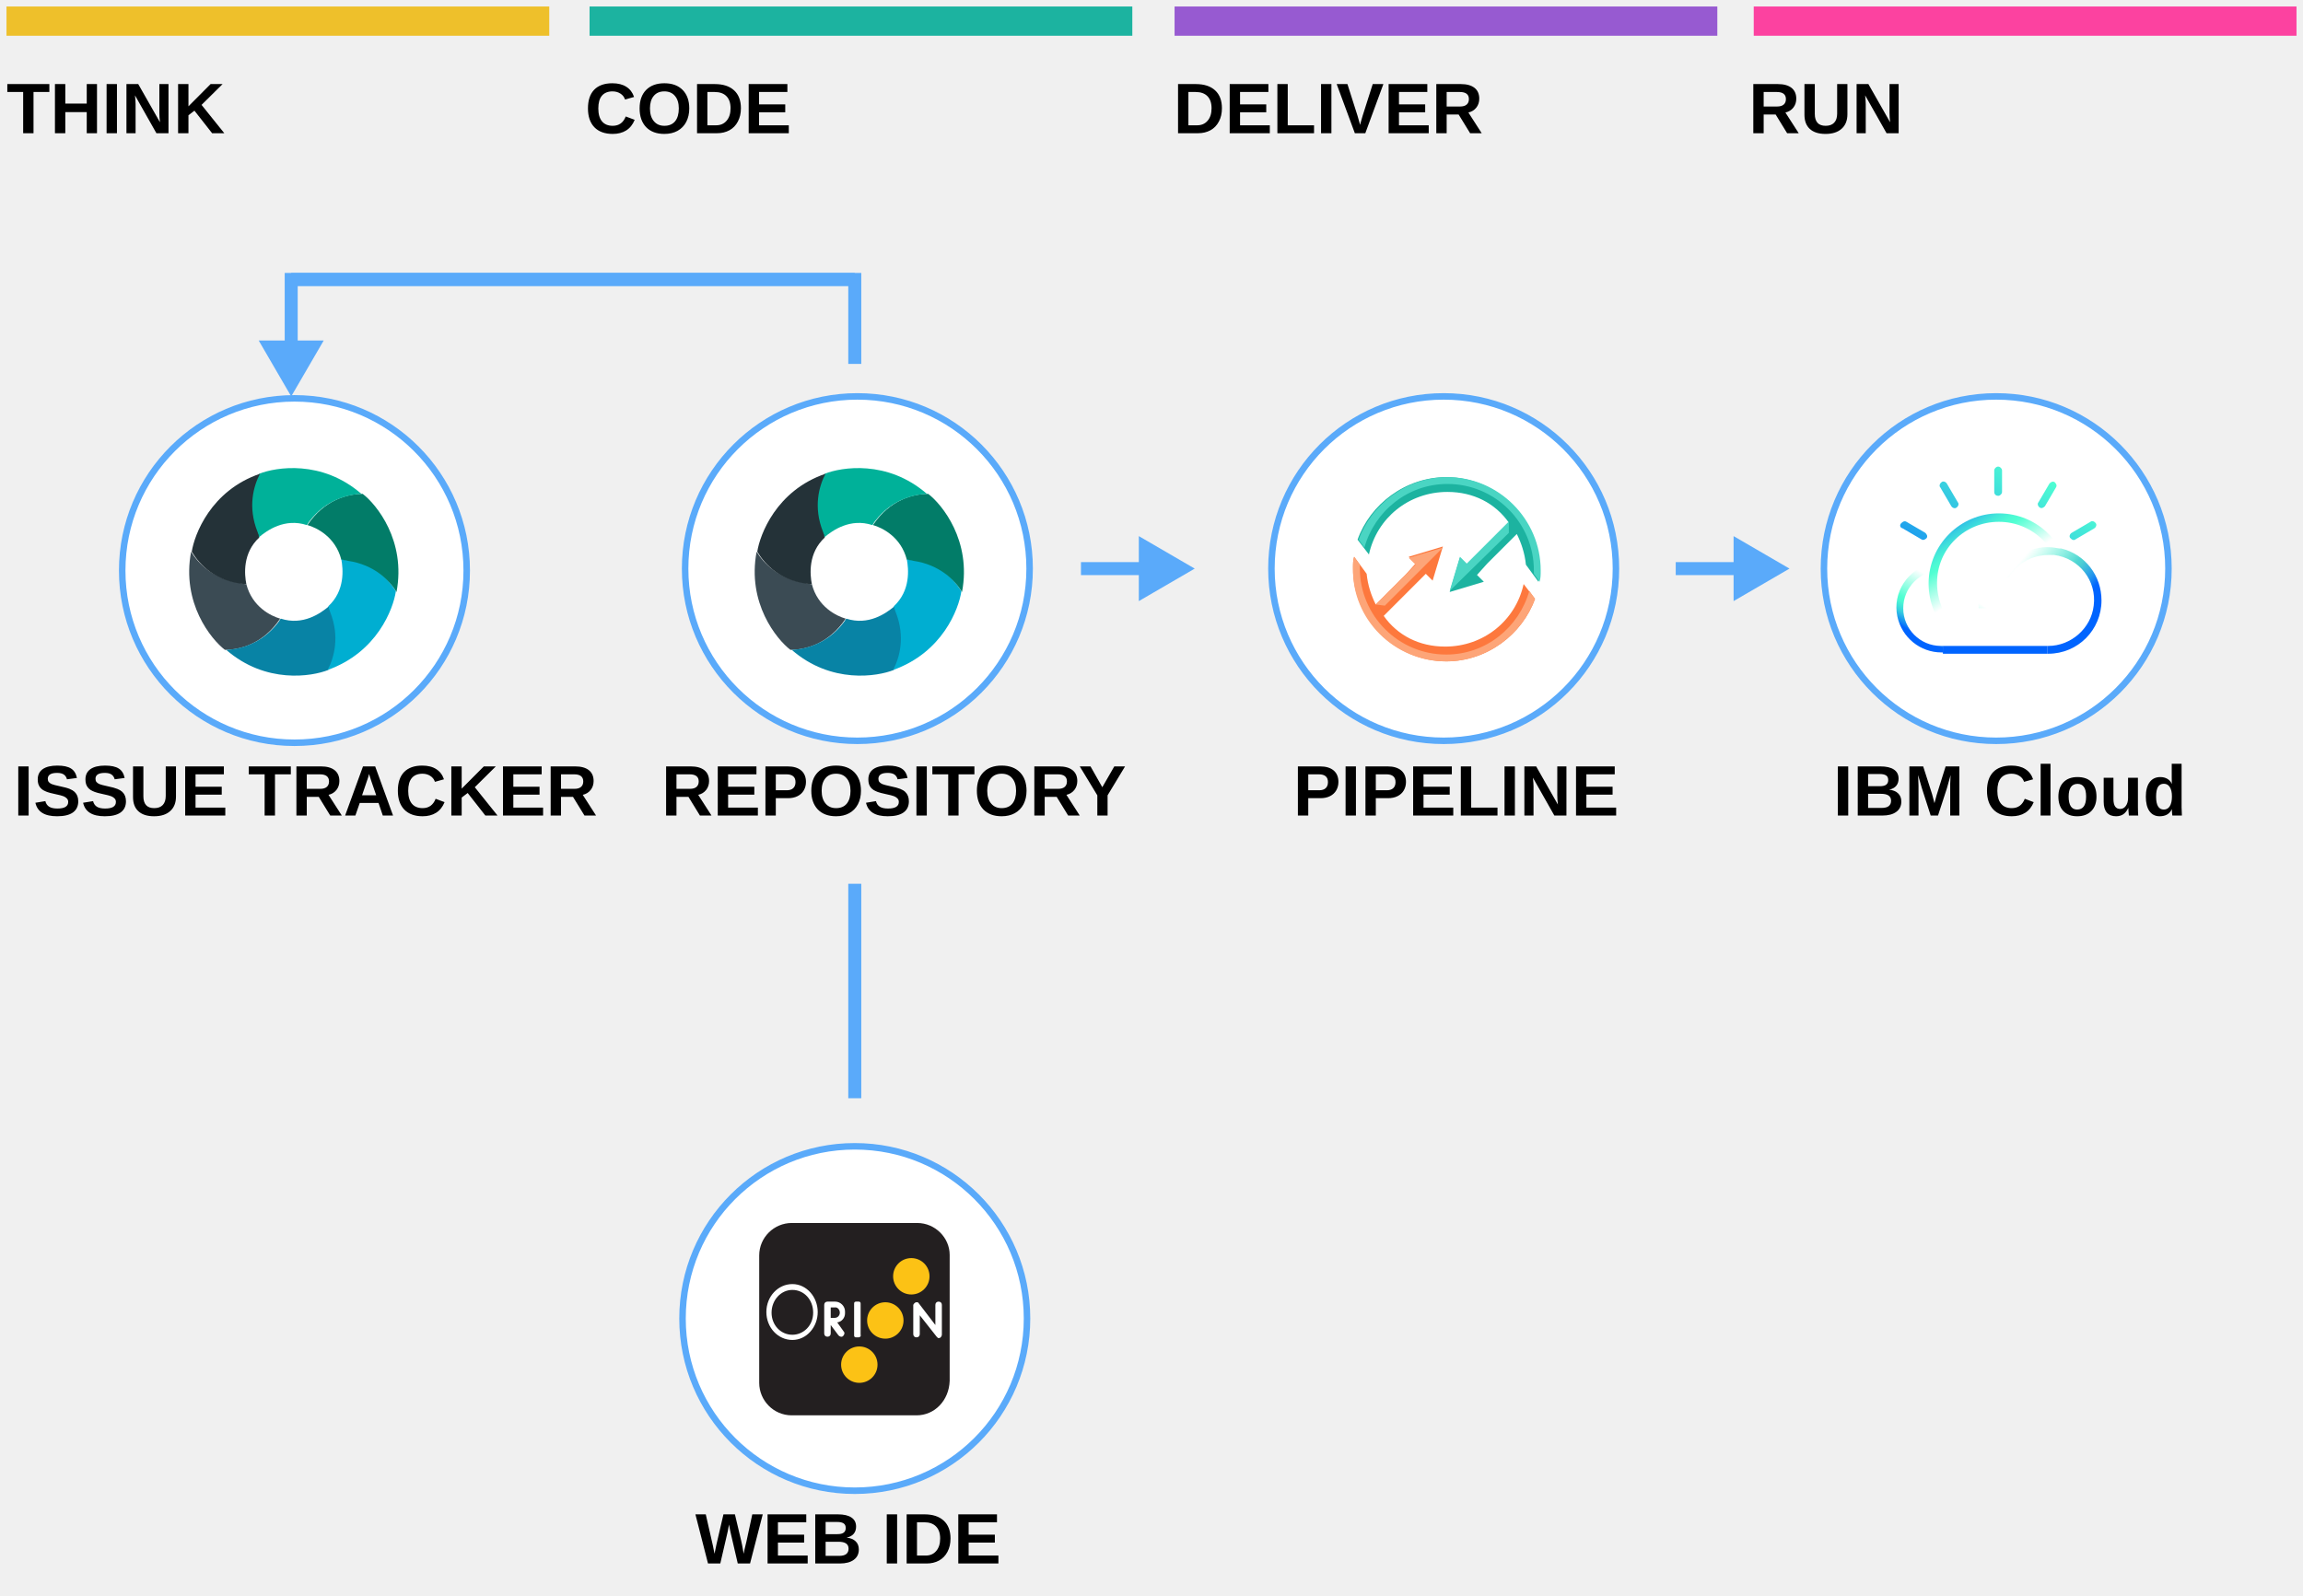
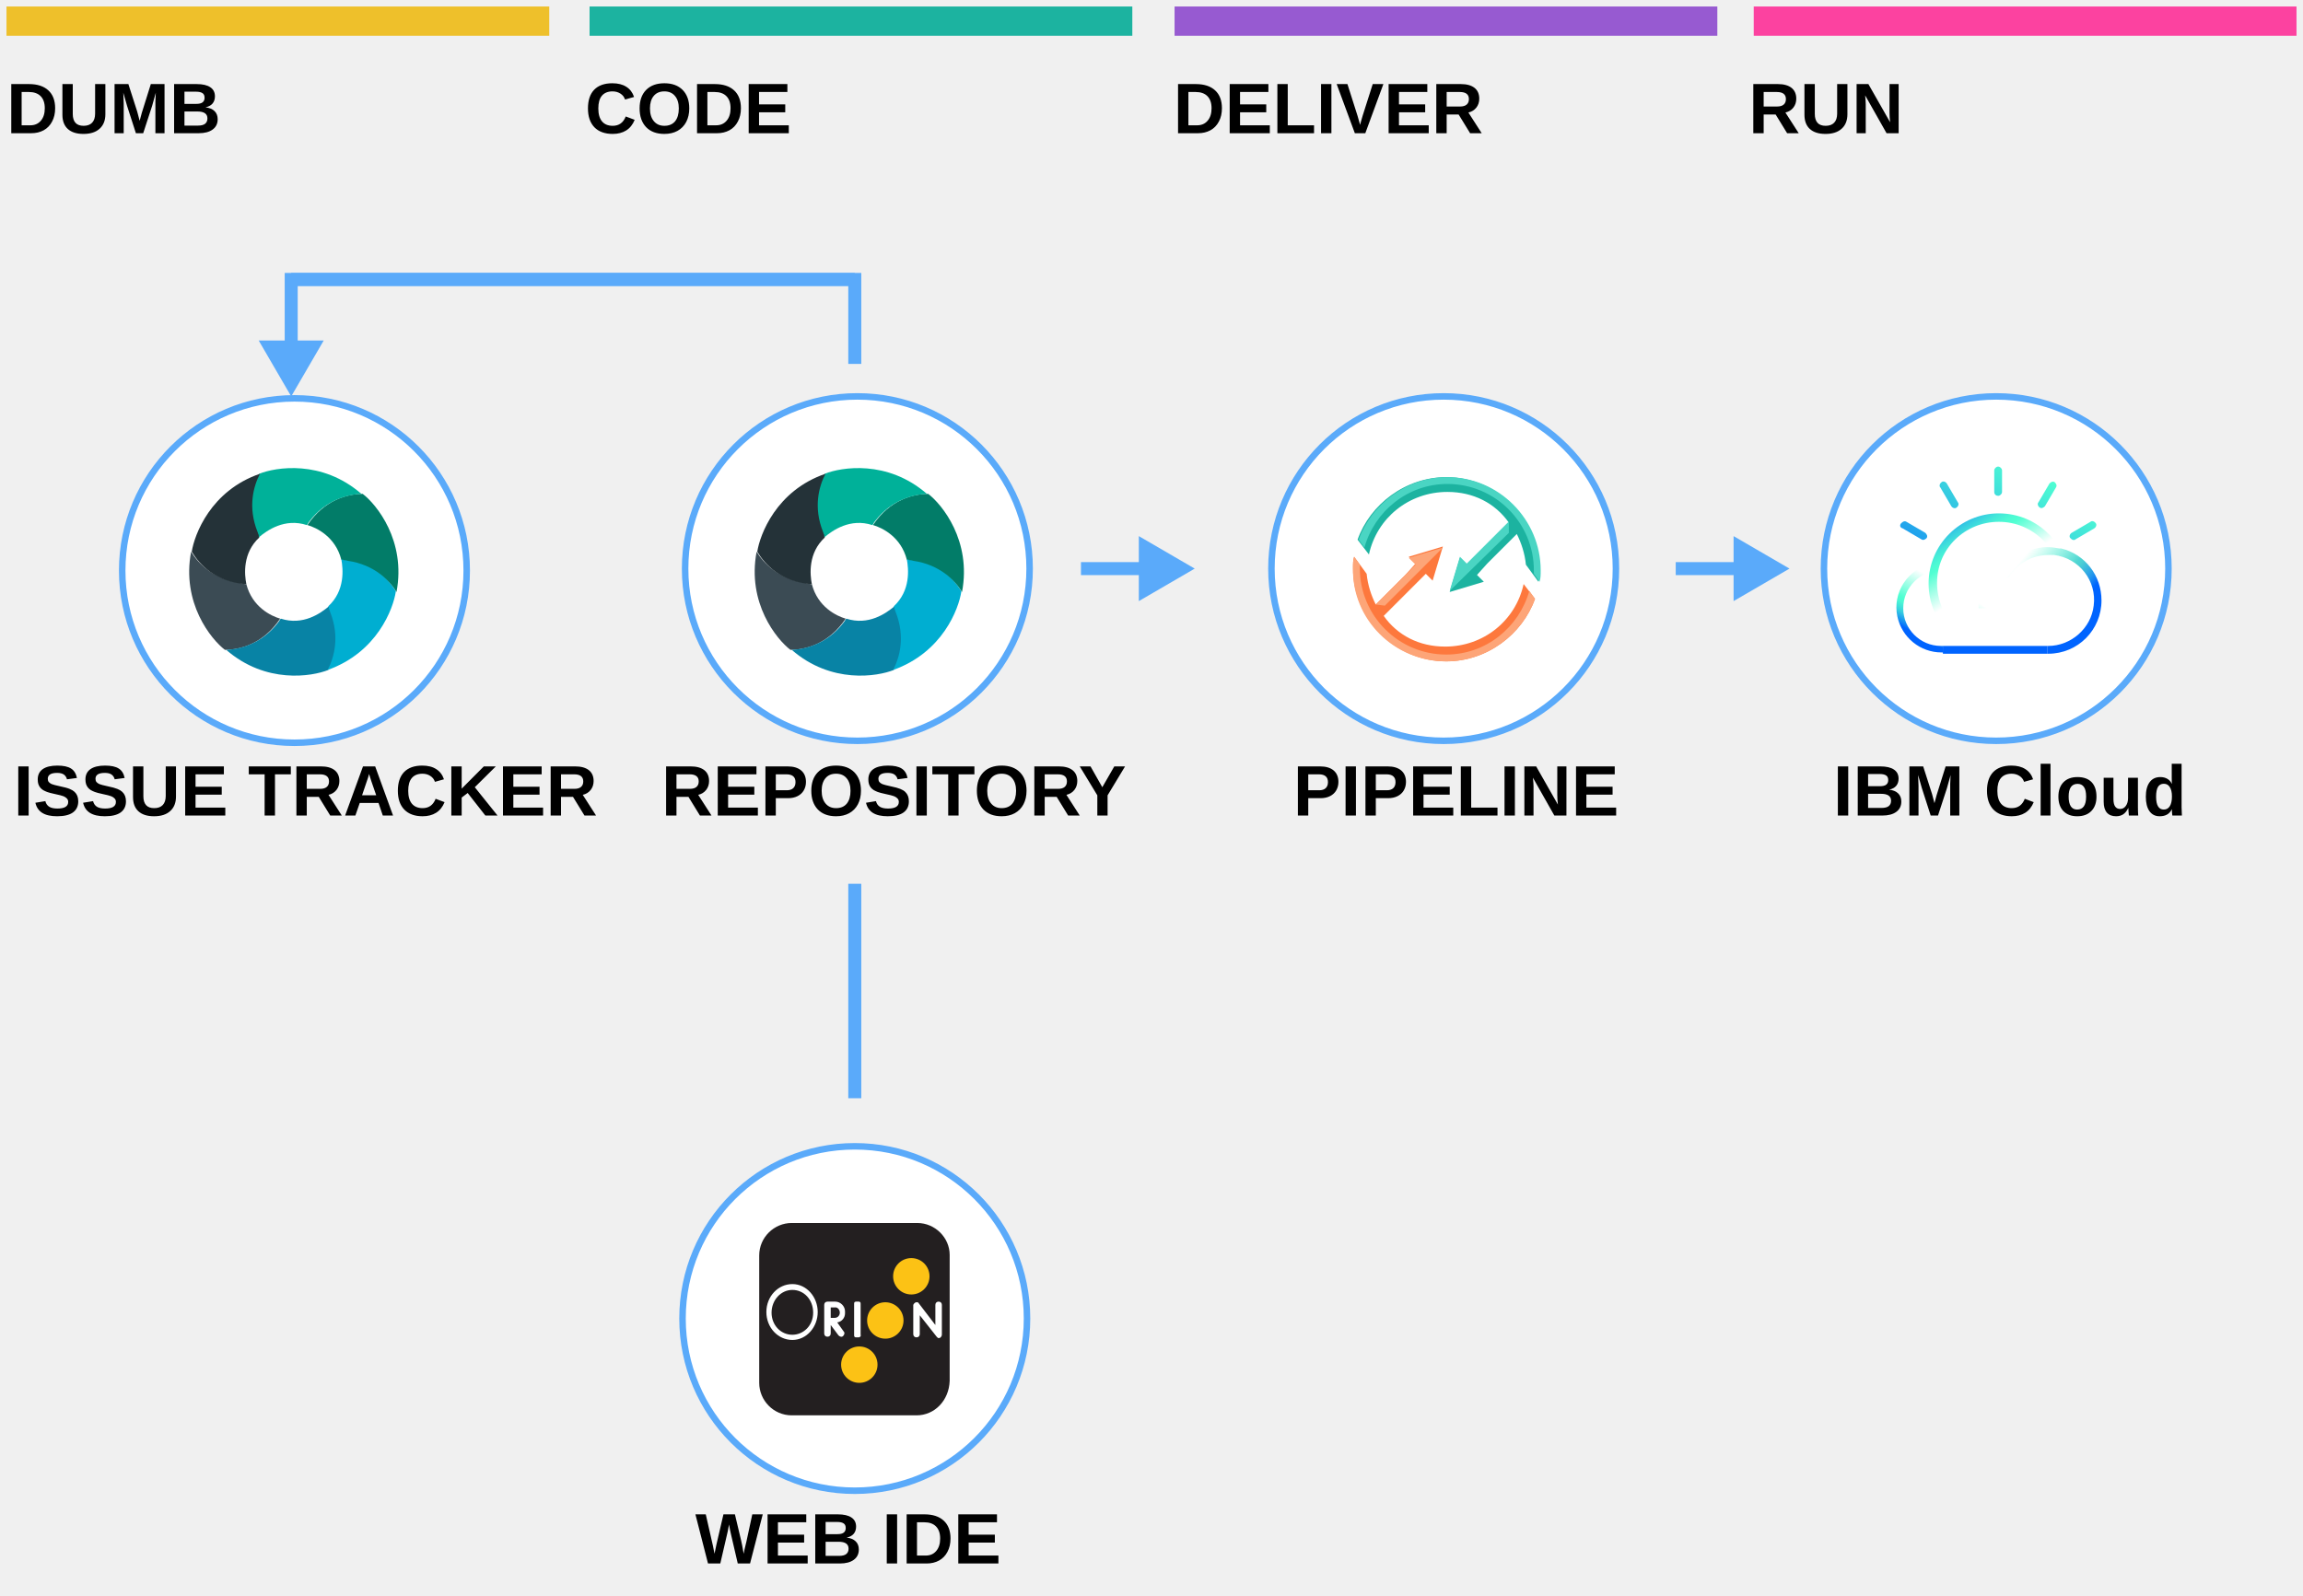
<svg xmlns="http://www.w3.org/2000/svg" version="1.1" x="0px" y="0px" viewBox="-387 824.5 354.3 245.5" style="enable-background:new -387 824.5 354.3 245.5;" xml:space="preserve">
  <style type="text/css">
  .st0{fill:#FFFFFF;stroke:#5AAAFA;stroke-miterlimit:10;}
  .st1{fill:none;}
  .st2{fill:#EEC02B;}
  .st3{fill:#1CB3A0;}
  .st4{fill:#975AD1;}
  .st5{fill:#FC42A0;}
  .st6{fill:none;stroke:#5AAAFA;stroke-width:2;stroke-miterlimit:10;}
  .st7{fill:#5AAAFA;}
  .st8{fill:#FD783D;}
  .st9{fill:#FDA578;}
  .st10{fill:#4AD5C3;}
  .st11{fill:#231F20;}
  .st12{fill:#FCC215;}
  .st13{fill:#FFFFFF;}
  .st14{font-family:'Arial'; font-weight: bold}
  .st15{font-size:11px;}
  .st16{fill:url(#SVGID_1_);}
  .st17{fill:url(#SVGID_2_);}
  .st18{fill:#0064FF;}
  .st19{fill:url(#SVGID_3_);}
  .st20{fill:url(#SVGID_4_);}
  .st21{fill:url(#SVGID_5_);}
  .st22{fill:url(#SVGID_6_);}
  .st23{fill:url(#SVGID_7_);}
  .st24{fill:url(#SVGID_8_);}
  .st25{fill:#3B4B54;}
  .st26{fill:#0883A5;}
  .st27{fill:#00AED1;}
  .st28{fill:#027C68;}
  .st29{fill:#00B199;}
  .st30{fill:#243238;}
</style>
  <circle id="svg_7_1_" class="st0" cx="-79.9" cy="912" r="26.5" />
  <g>
    <rect id="canvas_background" x="-387" y="824.5" class="st1" width="354.3" height="245.5" />
  </g>
  <circle id="svg_1" class="st0" cx="-255.1" cy="912" r="26.5" />
  <circle id="svg_2" class="st0" cx="-341.7" cy="912.3" r="26.5" />
  <rect id="svg_3" x="-386" y="825.5" class="st2" width="83.5" height="4.5" />
  <rect id="svg_4" x="-296.3" y="825.5" class="st3" width="83.5" height="4.5" />
  <rect id="svg_5" x="-206.3" y="825.5" class="st4" width="83.5" height="4.5" />
  <rect id="svg_6" x="-117.2" y="825.5" class="st5" width="83.5" height="4.5" />
  <circle id="svg_7" class="st0" cx="-164.9" cy="912" r="26.5" />
  <line id="svg_9" class="st6" x1="-342.2" y1="867.5" x2="-255.5" y2="867.5" />
  <g id="svg_10">
    <g id="svg_11">
      <polyline id="svg_12" class="st6" points="-342.2,878.3 -342.2,867.5 -255.5,867.5 -255.5,880.5     " />
      <g id="svg_13">
        <polygon id="svg_14" class="st7" points="-337.2,876.9 -342.2,885.5 -347.2,876.9       " />
      </g>
    </g>
  </g>
  <line id="svg_15" class="st6" x1="-255.5" y1="993.5" x2="-255.5" y2="960.5" />
  <g id="svg_16">
    <g id="svg_17">
      <line id="svg_18" class="st6" x1="-210.4" y1="912" x2="-220.7" y2="912" />
      <g id="svg_19">
        <polygon id="svg_20" class="st7" points="-211.8,907 -203.2,912 -211.8,917       " />
      </g>
    </g>
  </g>
  <g id="svg_21">
    <g id="svg_22">
      <line id="svg_23" class="st6" x1="-118.9" y1="912" x2="-129.2" y2="912" />
      <g id="svg_24">
        <polygon id="svg_25" class="st7" points="-120.3,907 -111.7,912 -120.3,917       " />
      </g>
    </g>
  </g>
  <circle id="svg_26" class="st0" cx="-255.5" cy="1027.4" r="26.5" />
  <g id="svg_112">
    <g id="g3-2" transform="scale(1.75) ">
      <g id="svg_113">
        <path id="svg_114" class="st8" d="M-87.2,522.5c-0.7,3.2-3.5,5.5-6.9,5.5c-2.3,0-4.2-1-5.4-2.7l3.7-3.7l0.4,0.4l-0.4-0.4l0,0         l0.6,0.6l0.9-3l-3,0.9l0.6,0.6l-0.9,1l-2.6,2.6c-0.4-0.8-0.7-1.7-0.8-2.7l-1.1-1.5c-0.1,0.3-0.1,0.6-0.1,1c0,4.5,3.7,8.2,8.2,8.2         c3.6,0,6.7-2.4,7.8-5.5L-87.2,522.5L-87.2,522.5z" />
        <polyline id="svg_115" class="st9" points="-100.2,524.3 -96.7,520.8 -97.3,520.2 -94.3,519.3 -99.4,524.4       " />
      </g>
      <g id="svg_116">
        <path id="svg_117" class="st9" d="M-94,529.3c3.6,0,6.7-2.4,7.8-5.5l-0.5-0.7c-0.9,3.2-3.8,5.6-7.3,5.6c-4.2,0-7.6-3.4-7.6-7.6         c0-0.1,0-0.2,0-0.3l-0.5-0.7c-0.1,0.3-0.1,0.6-0.1,1C-102.3,525.6-98.6,529.3-94,529.3z" />
        <line id="svg_118" class="st1" x1="-100.2" y1="524.3" x2="-99.5" y2="524.7" />
      </g>
    </g>
    <g id="g3-2_1_" transform="scale(1.75) ">
      <g id="svg_119">
        <path id="svg_120" class="st3" d="M-100.8,519.9c0.7-3.2,3.5-5.5,6.9-5.5c2.3,0,4.2,1,5.4,2.7l-3.7,3.7l-0.4-0.4l0.4,0.4l0,0         l-0.6-0.6l-0.9,3l3-0.9l-0.6-0.6l0.9-1l2.6-2.6c0.4,0.8,0.7,1.7,0.8,2.7l1.1,1.5c0.1-0.3,0.1-0.6,0.1-1c0-4.5-3.7-8.2-8.2-8.2         c-3.6,0-6.7,2.4-7.8,5.5L-100.8,519.9L-100.8,519.9z" />
        <polyline id="svg_121" class="st10" points="-88.5,517 -92.2,520.7 -92.8,520.1 -93.7,523.1 -88.5,518       " />
      </g>
      <g id="svg_122">
        <path id="svg_123" class="st10" d="M-93.9,513.1c-3.6,0-6.7,2.4-7.8,5.5l0.5,0.7c0.9-3.2,3.8-5.6,7.3-5.6c4.2,0,7.6,3.4,7.6,7.6         c0,0.1,0,0.2,0,0.3l0.5,0.7c0.1-0.3,0.1-0.6,0.1-1C-85.7,516.8-89.4,513.1-93.9,513.1L-93.9,513.1z" />
        <line id="svg_124" class="st1" x1="-87.8" y1="518" x2="-88.4" y2="517.7" />
      </g>
    </g>
  </g>
  <path id="XMLID_17_" class="st11" d="M-246,1042.3h-19.2c-2.8,0-5-2.3-5-5v-19.6c0-2.8,2.3-5,5-5h19.3c2.8,0,5,2.3,5,4.9v19.4   C-241,1040-243.2,1042.3-246,1042.3L-246,1042.3z" />
  <circle id="XMLID_16_" class="st12" cx="-246.8" cy="1020.9" r="2.8" />
  <circle id="XMLID_15_" class="st12" cx="-250.8" cy="1027.7" r="2.8" />
  <circle id="XMLID_14_" class="st12" cx="-254.8" cy="1034.5" r="2.8" />
  <path id="XMLID_13_" class="st13" d="M-254.9,1030.3h-0.4c-0.2,0-0.3-0.1-0.3-0.3v-4.9c0-0.2,0.1-0.3,0.3-0.3h0.4   c0.2,0,0.3,0.1,0.3,0.3v4.8C-254.5,1030.1-254.7,1030.3-254.9,1030.3z" />
  <path id="XMLID_3_" class="st13" d="M-242.6,1024.8L-242.6,1024.8c-0.3,0-0.5,0.2-0.5,0.5v3.1l-2.6-3.4l0,0l-0.1-0.1l0,0h-0.1h-0.1   l0,0l0,0h-0.1l0,0c-0.2,0.1-0.3,0.2-0.4,0.4c0,0,0,0,0,0.1l0,0v4.4c0,0.3,0.2,0.5,0.5,0.5l0,0c0.3,0,0.5-0.2,0.5-0.5v-2.9l2.6,3.3   c0.1,0.1,0.1,0.1,0.2,0.2l0,0h0.1l0,0l0,0h0.1l0,0c0.2,0,0.4-0.3,0.4-0.5v-4.6C-242.1,1025-242.3,1024.8-242.6,1024.8L-242.6,1024.8   z" />
  <path id="XMLID_9_" class="st13" d="M-265.1,1022.1c-2.2,0-4,1.9-4,4.3c0,2.4,1.8,4.3,4,4.3s3.9-2,3.9-4.3   C-261.2,1024.1-262.9,1022.1-265.1,1022.1z M-265.1,1029.9c-1.8,0-3.2-1.5-3.2-3.4s1.4-3.5,3.2-3.5s3.2,1.5,3.2,3.5   S-263.4,1029.9-265.1,1029.9z" />
  <path id="XMLID_8_" class="st13" d="M-257,1026.6v-0.3c0-0.8-0.7-1.5-1.5-1.5h-0.1h-1.1l0,0c-0.3,0-0.5,0.2-0.5,0.5v4.4   c0,0.3,0.2,0.5,0.5,0.5l0,0c0.3,0,0.5-0.2,0.5-0.5v-1.3l1.2,1.6c0.2,0.2,0.5,0.3,0.7,0.1l0,0c0.2-0.2,0.3-0.5,0.1-0.7l-1-1.4   C-257.5,1027.9-257,1027.3-257,1026.6L-257,1026.6z M-257.8,1026.5c0,0.4-0.3,0.8-0.8,0.8h-0.6l0,0v-1.6h0.6   C-258.2,1025.6-257.8,1026-257.8,1026.5L-257.8,1026.5z" />
  <g id="svg_125">
    <path id="svg_126" class="st1" d="M-42.4,912" />
  </g>
-   <text id="headerSVG.think" transform="matrix(1 0 0 1 -386 845)" class="st14 st15">THINK</text>
+   <text id="headerSVG.think" transform="matrix(1 0 0 1 -386 845)" class="st14 st15">DUMB</text>
  <text id="headerSVG.code" transform="matrix(1 0 0 1 -297 845)" class="st14 st15">CODE</text>
  <text id="headerSVG.deliver" transform="matrix(1 0 0 1 -206.5 845)" class="st14 st15">DELIVER</text>
  <text id="headerSVG.run" transform="matrix(1 0 0 1 -118 845)" class="st14 st15">RUN</text>
  <svg id="headerSVG.issueTracker" x="-386" y="940" width="108" height="20">
    <text x="1%" y="50%" alignment-baseline="central" text-anchor="start" class="st14 st15">ISSUE TRACKER</text>
  </svg>
  <svg id="headerSVG.repository" x="-289.5" y="940" width="80" height="20">
    <text x="50%" y="50%" text-anchor="middle" alignment-baseline="central" class="st14 st15">REPOSITORY</text>
  </svg>
  <svg id="headerSVG.pipeline" x="-195.5" y="940" width="65" height="20">
    <text x="50%" y="50%" text-anchor="middle" alignment-baseline="central" class="st14 st15">PIPELINE</text>
  </svg>
  <svg id="headerSVG.ibmCloud" x="-110.3" y="940" width="65" height="20">
    <text x="50%" y="50%" text-anchor="middle" alignment-baseline="central" class="st14 st15">IBM Cloud</text>
  </svg>
  <svg id="headerSVG.webIde" x="-289" y="1053.5" width="65" height="20">
    <text x="50%" y="58%" text-anchor="middle" alignment-baseline="central" class="st14 st15">WEB IDE</text>
  </svg>
  <g>
    <linearGradient id="SVGID_1_" gradientUnits="userSpaceOnUse" x1="-87.37" y1="-128.209" x2="-82.627" y2="-119.555" gradientTransform="matrix(1 0 0 -1 -4.44 795.31)">
      <stop offset="0.11" style="stop-color:#0064FF" />
      <stop offset="0.15" style="stop-color:#0E7FF7" />
      <stop offset="0.24" style="stop-color:#26ADEA" />
      <stop offset="0.31" style="stop-color:#38D1DF" />
      <stop offset="0.39" style="stop-color:#45EAD8" />
      <stop offset="0.45" style="stop-color:#4DFAD4" />
      <stop offset="0.51" style="stop-color:#50FFD2" />
      <stop offset="1" style="stop-color:#50FFD2;stop-opacity:0" />
    </linearGradient>
    <path class="st16" d="M-88.1,923.9L-88.1,923.9c-0.1,0-0.2,0-0.3,0c-3.2,0-5.8-2.6-5.8-5.8s2.6-5.8,5.8-5.8c3.2,0,5.8,2.6,5.8,5.8     l0,0l0,0h1.2c0-3.8-3.1-7-6.9-7l0,0h-0.1l0,0c-0.4,0-0.9,0-1.3,0.1l0,0c-3.8,0.8-6.2,4.5-5.4,8.2c0.7,3.2,3.5,5.5,6.8,5.5h0.3     L-88.1,923.9L-88.1,923.9z" />
    <linearGradient id="SVGID_2_" gradientUnits="userSpaceOnUse" x1="-61.652" y1="-125.247" x2="-72.315" y2="-116.198" gradientTransform="matrix(1 0 0 -1 -4.44 795.31)">
      <stop offset="0.19" style="stop-color:#0064FF" />
      <stop offset="0.2" style="stop-color:#0267FE" />
      <stop offset="0.3" style="stop-color:#2497EB" />
      <stop offset="0.4" style="stop-color:#3CB9DD" />
      <stop offset="0.47" style="stop-color:#4BCED5" />
      <stop offset="0.52" style="stop-color:#50D6D2" />
      <stop offset="1" style="stop-color:#50FFD2;stop-opacity:0" />
    </linearGradient>
    <path class="st17" d="M-69.9,908.9L-69.9,908.9c-0.1,0-0.2,0-0.3,0c-0.6-0.1-1.1-0.2-1.7-0.2h-0.3c-3.1,0.1-5.9,1.9-7.1,4.7h1.3     c0.3-0.6,0.7-1,1.2-1.5c1.3-1.3,3.1-2,5-2c0.2,0,0.5,0,0.7,0l0,0h0.1l0,0c3.9,0.5,6.6,4,6.1,7.8c-0.4,3.5-3.5,6.2-7,6.2H-72v1.2     h0.1c4.6,0,8.2-3.7,8.2-8.2C-63.7,913.1-66.2,909.8-69.9,908.9L-69.9,908.9z" />
    <rect x="-88.1" y="923.9" class="st18" width="16.1" height="1.2" />
    <linearGradient id="SVGID_3_" gradientUnits="userSpaceOnUse" x1="-82.471" y1="-107.257" x2="-73.053" y2="-122.168" gradientTransform="matrix(1 0 0 -1 -4.44 795.31)">
      <stop offset="0" style="stop-color:#0064FF" />
      <stop offset="3.000000e-02" style="stop-color:#0975FA" />
      <stop offset="0.12" style="stop-color:#22A6EC" />
      <stop offset="0.2" style="stop-color:#36CDE1" />
      <stop offset="0.28" style="stop-color:#44E8D9" />
      <stop offset="0.35" style="stop-color:#4DF9D4" />
      <stop offset="0.4" style="stop-color:#50FFD2" />
      <stop offset="0.71" style="stop-color:#50FFD2;stop-opacity:0" />
    </linearGradient>
    <path class="st19" d="M-79.5,904.8c5.3,0,9.5,4.2,9.5,9.5s-4.2,9.5-9.5,9.5s-9.5-4.3-9.5-9.6S-84.7,904.8-79.5,904.8 M-79.5,903.5     c-5.9,0-10.8,4.8-10.8,10.8s4.8,10.8,10.8,10.8s10.8-4.8,10.8-10.8S-73.5,903.5-79.5,903.5L-79.5,903.5L-79.5,903.5z" />
    <linearGradient id="SVGID_4_" gradientUnits="userSpaceOnUse" x1="-79.207" y1="-95.708" x2="-94.573" y2="-121.789" gradientTransform="matrix(1 0 0 -1 -4.44 795.31)">
      <stop offset="0" style="stop-color:#50FFD2" />
      <stop offset="1" style="stop-color:#0064FF" />
    </linearGradient>
    <path class="st20" d="M-94.3,905.8l2.9,1.7c0.3,0.2,0.6,0,0.8-0.2c0.2-0.3,0-0.6-0.2-0.8l0,0l-2.9-1.7c-0.3-0.2-0.6,0-0.8,0.2     C-94.8,905.3-94.7,905.7-94.3,905.8L-94.3,905.8z" />
    <linearGradient id="SVGID_5_" gradientUnits="userSpaceOnUse" x1="-77.595" y1="-96.659" x2="-92.961" y2="-122.739" gradientTransform="matrix(1 0 0 -1 -4.44 795.31)">
      <stop offset="0" style="stop-color:#50FFD2" />
      <stop offset="1" style="stop-color:#0064FF" />
    </linearGradient>
    <path class="st21" d="M-86.8,902.4c0.2,0.3,0.6,0.4,0.8,0.2c0.3-0.2,0.4-0.6,0.2-0.8l0,0l-1.7-2.9c-0.2-0.3-0.6-0.4-0.8-0.2     c-0.3,0.2-0.4,0.6-0.2,0.8l0,0L-86.8,902.4z" />
    <linearGradient id="SVGID_6_" gradientUnits="userSpaceOnUse" x1="-72.909" y1="-99.42" x2="-88.275" y2="-125.5" gradientTransform="matrix(1 0 0 -1 -4.44 795.31)">
      <stop offset="0" style="stop-color:#50FFD2" />
      <stop offset="1" style="stop-color:#0064FF" />
    </linearGradient>
    <path class="st22" d="M-79.6,900.8c0.3,0,0.6-0.3,0.6-0.6l0,0v-3.3c0-0.3-0.3-0.6-0.6-0.6s-0.6,0.3-0.6,0.6l0,0v3.3     C-80.2,900.6-79.9,900.8-79.6,900.8L-79.6,900.8z" />
    <linearGradient id="SVGID_7_" gradientUnits="userSpaceOnUse" x1="-66.388" y1="-103.262" x2="-81.753" y2="-129.343" gradientTransform="matrix(1 0 0 -1 -4.44 795.31)">
      <stop offset="0" style="stop-color:#50FFD2" />
      <stop offset="1" style="stop-color:#0064FF" />
    </linearGradient>
    <path class="st23" d="M-73.2,902.6c0.3,0.2,0.6,0,0.8-0.2l0,0l1.7-2.9c0.2-0.3,0-0.6-0.2-0.8c-0.3-0.2-0.6,0-0.8,0.2l-1.7,2.9     C-73.6,902-73.5,902.4-73.2,902.6L-73.2,902.6z" />
    <linearGradient id="SVGID_8_" gradientUnits="userSpaceOnUse" x1="-59.898" y1="-107.085" x2="-75.263" y2="-133.166" gradientTransform="matrix(1 0 0 -1 -4.44 795.31)">
      <stop offset="0" style="stop-color:#50FFD2" />
      <stop offset="1" style="stop-color:#0064FF" />
    </linearGradient>
    <path class="st24" d="M-68,907.6c0.1,0,0.2,0,0.3-0.1l2.9-1.7c0.3-0.2,0.4-0.6,0.2-0.8c-0.2-0.3-0.6-0.4-0.8-0.2l-2.9,1.7     c-0.3,0.2-0.4,0.6-0.2,0.8C-68.4,907.4-68.2,907.6-68,907.6L-68,907.6z" />
  </g>
  <g>
    <path class="st1" d="M-349.3,914.2c-6-7.3,1.1-17,2.3-17" />
    <path class="st25" d="M-349.1,914.4c-0.1,0-0.3,0-0.4-0.1c-0.1,0-0.3,0-0.6-0.1c-4.1-0.6-6.4-3-7.5-4.8c-1.5,7.9,3.1,13.5,5.2,15.1     c2.3,0,5.9-0.9,8.5-4.8C-345.3,919.3-348.2,917.9-349.1,914.4z" />
    <path class="st26" d="M-343.8,919.7c-0.1,0.1-0.2,0.2-0.2,0.3c-0.1,0.1-0.2,0.3-0.3,0.4c-2.5,3.2-5.8,4-7.9,4.1     c6.1,5.3,13.2,4.1,15.7,3.1c1.1-2,2.2-5.6,0.1-9.8C-337.7,918.9-340.4,920.8-343.8,919.7z" />
    <path class="st27" d="M-336.5,917.8c0.1,0.1,0.1,0.2,0.1,0.4c0.1,0.1,0.1,0.3,0.2,0.5c1.5,3.8,0.6,7-0.4,8.9     c7.6-2.7,10.1-9.4,10.5-12.1c-1.2-2-3.7-4.7-8.4-5C-334.2,912.1-333.9,915.4-336.5,917.8z" />
    <path class="st28" d="M-334.5,910.6c0.1,0,0.3,0,0.4,0.1c0.1,0,0.3,0,0.6,0.1c4.1,0.6,6.4,3,7.5,4.8c1.5-7.9-3.1-13.5-5.2-15.1     c-2.3,0-5.9,0.9-8.5,4.8C-338.3,905.7-335.4,907.1-334.5,910.6z" />
    <path class="st29" d="M-339.8,905.3c0.1-0.1,0.2-0.2,0.2-0.3c0.1-0.1,0.2-0.3,0.3-0.4c2.5-3.2,5.8-4,7.9-4.1     c-6.1-5.3-13.2-4.1-15.7-3.1c-1.1,2-2.2,5.6-0.1,9.8C-345.9,906.1-343.2,904.2-339.8,905.3z" />
    <path class="st30" d="M-347.1,907.2c-0.1-0.1-0.1-0.2-0.1-0.4c-0.1-0.1-0.1-0.3-0.2-0.5c-1.5-3.8-0.6-7,0.4-8.9     c-7.6,2.6-10.1,9.4-10.5,12c1.2,2,3.7,4.7,8.4,5C-349.4,912.9-349.7,909.6-347.1,907.2z" />
  </g>
  <g>
    <path class="st1" d="M-262.3,914.2c-6-7.3,1.1-17,2.3-17" />
    <path class="st25" d="M-262.1,914.4c-0.1,0-0.3,0-0.4-0.1c-0.1,0-0.3,0-0.6-0.1c-4.1-0.6-6.4-3-7.5-4.8c-1.5,7.9,3.1,13.5,5.2,15.1     c2.3,0,5.9-0.9,8.5-4.8C-258.3,919.3-261.2,917.9-262.1,914.4z" />
    <path class="st26" d="M-256.8,919.7c-0.1,0.1-0.2,0.2-0.2,0.3c-0.1,0.1-0.2,0.3-0.3,0.4c-2.5,3.2-5.8,4-7.9,4.1     c6.1,5.3,13.2,4.1,15.7,3.1c1.1-2,2.2-5.6,0.1-9.8C-250.7,918.9-253.4,920.8-256.8,919.7z" />
    <path class="st27" d="M-249.5,917.8c0.1,0.1,0.1,0.2,0.1,0.4c0.1,0.1,0.1,0.3,0.2,0.5c1.5,3.8,0.6,7-0.4,8.9     c7.6-2.7,10.1-9.4,10.5-12.1c-1.2-2-3.7-4.7-8.4-5C-247.2,912.1-246.9,915.4-249.5,917.8z" />
    <path class="st28" d="M-247.5,910.6c0.1,0,0.3,0,0.4,0.1c0.1,0,0.3,0,0.6,0.1c4.1,0.6,6.4,3,7.5,4.8c1.5-7.9-3.1-13.5-5.2-15.1     c-2.3,0-5.9,0.9-8.5,4.8C-251.3,905.7-248.4,907.1-247.5,910.6z" />
    <path class="st29" d="M-252.8,905.3c0.1-0.1,0.2-0.2,0.2-0.3c0.1-0.1,0.2-0.3,0.3-0.4c2.5-3.2,5.8-4,7.9-4.1     c-6.1-5.3-13.2-4.1-15.7-3.1c-1.1,2-2.2,5.6-0.1,9.8C-258.9,906.1-256.2,904.2-252.8,905.3z" />
    <path class="st30" d="M-260.1,907.2c-0.1-0.1-0.1-0.2-0.1-0.4c-0.1-0.1-0.1-0.3-0.2-0.5c-1.5-3.8-0.6-7,0.4-8.9     c-7.6,2.6-10.1,9.4-10.5,12c1.2,2,3.7,4.7,8.4,5C-262.4,912.9-262.7,909.6-260.1,907.2z" />
  </g>
</svg>
